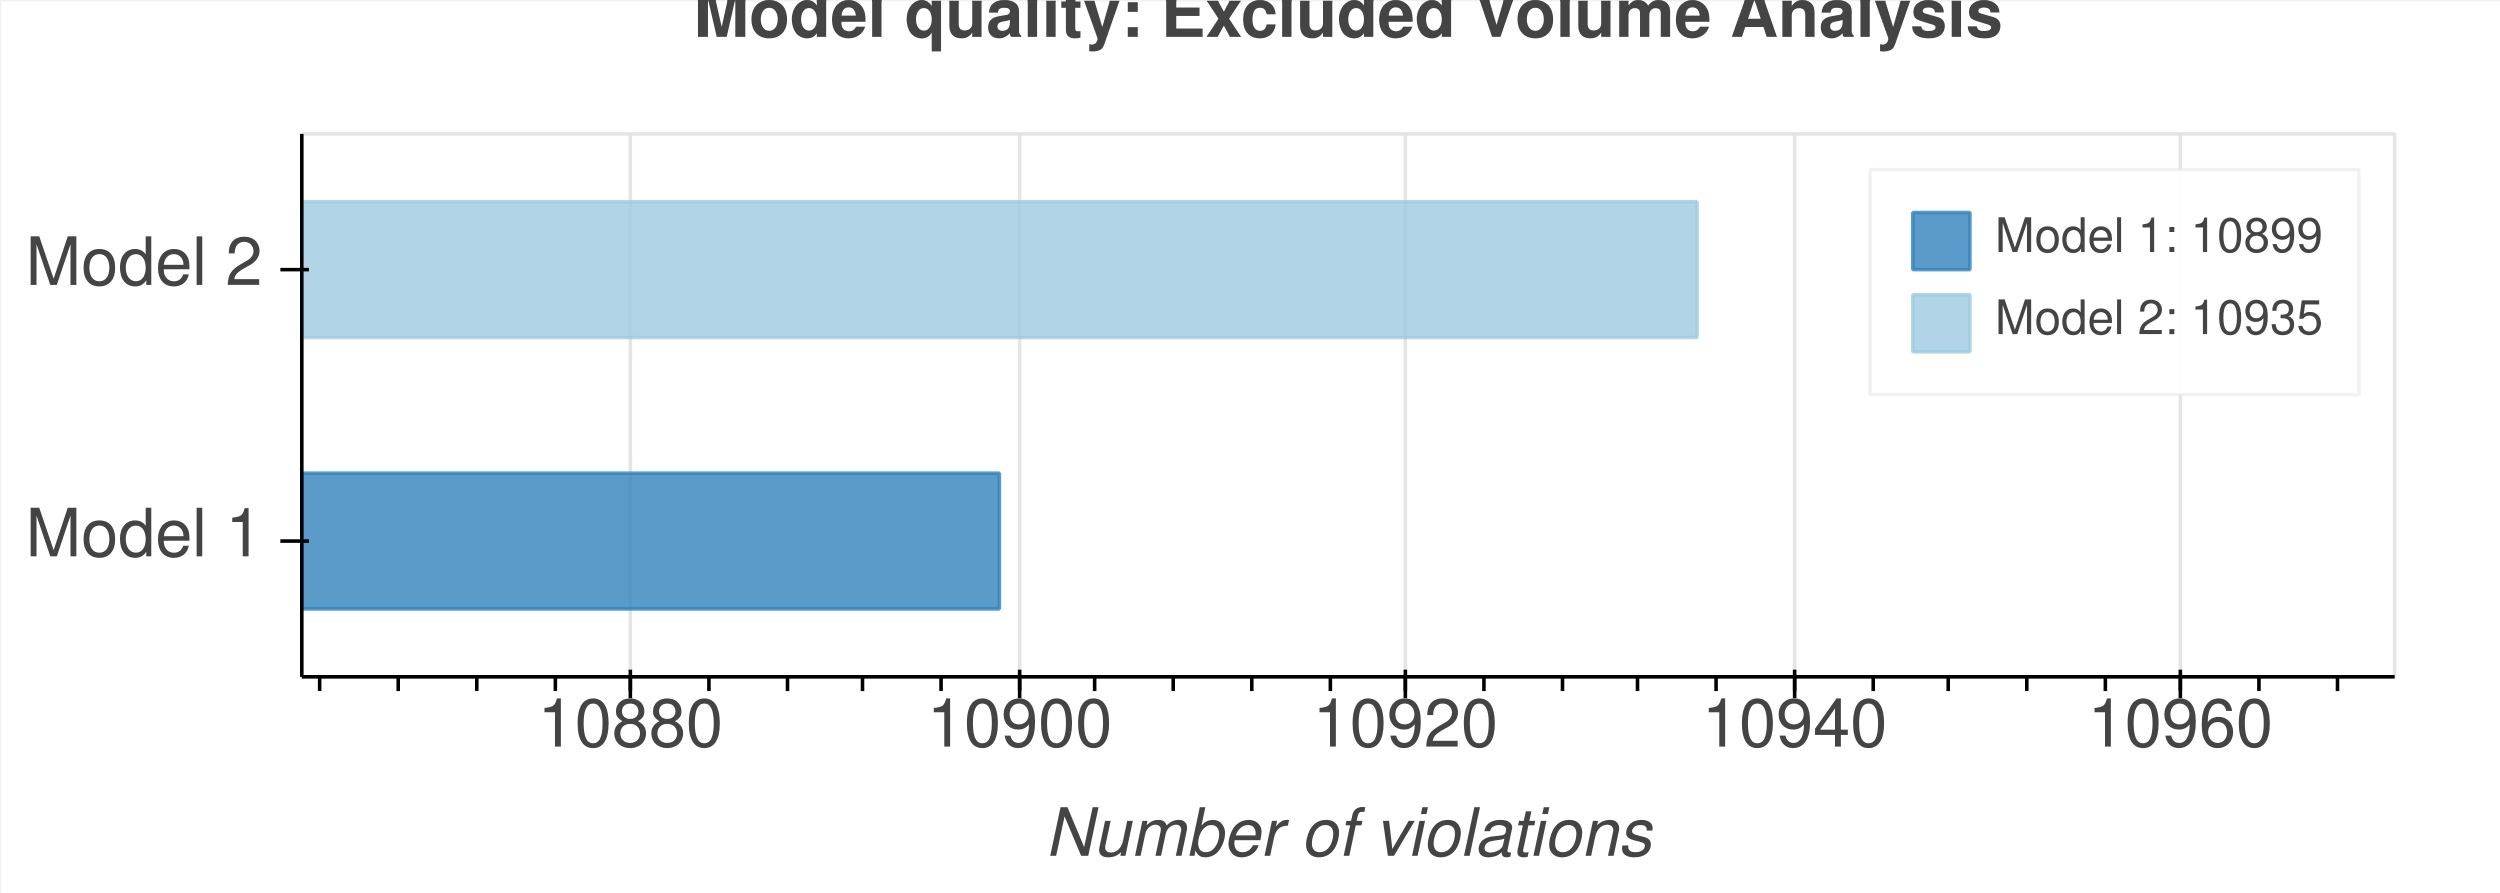
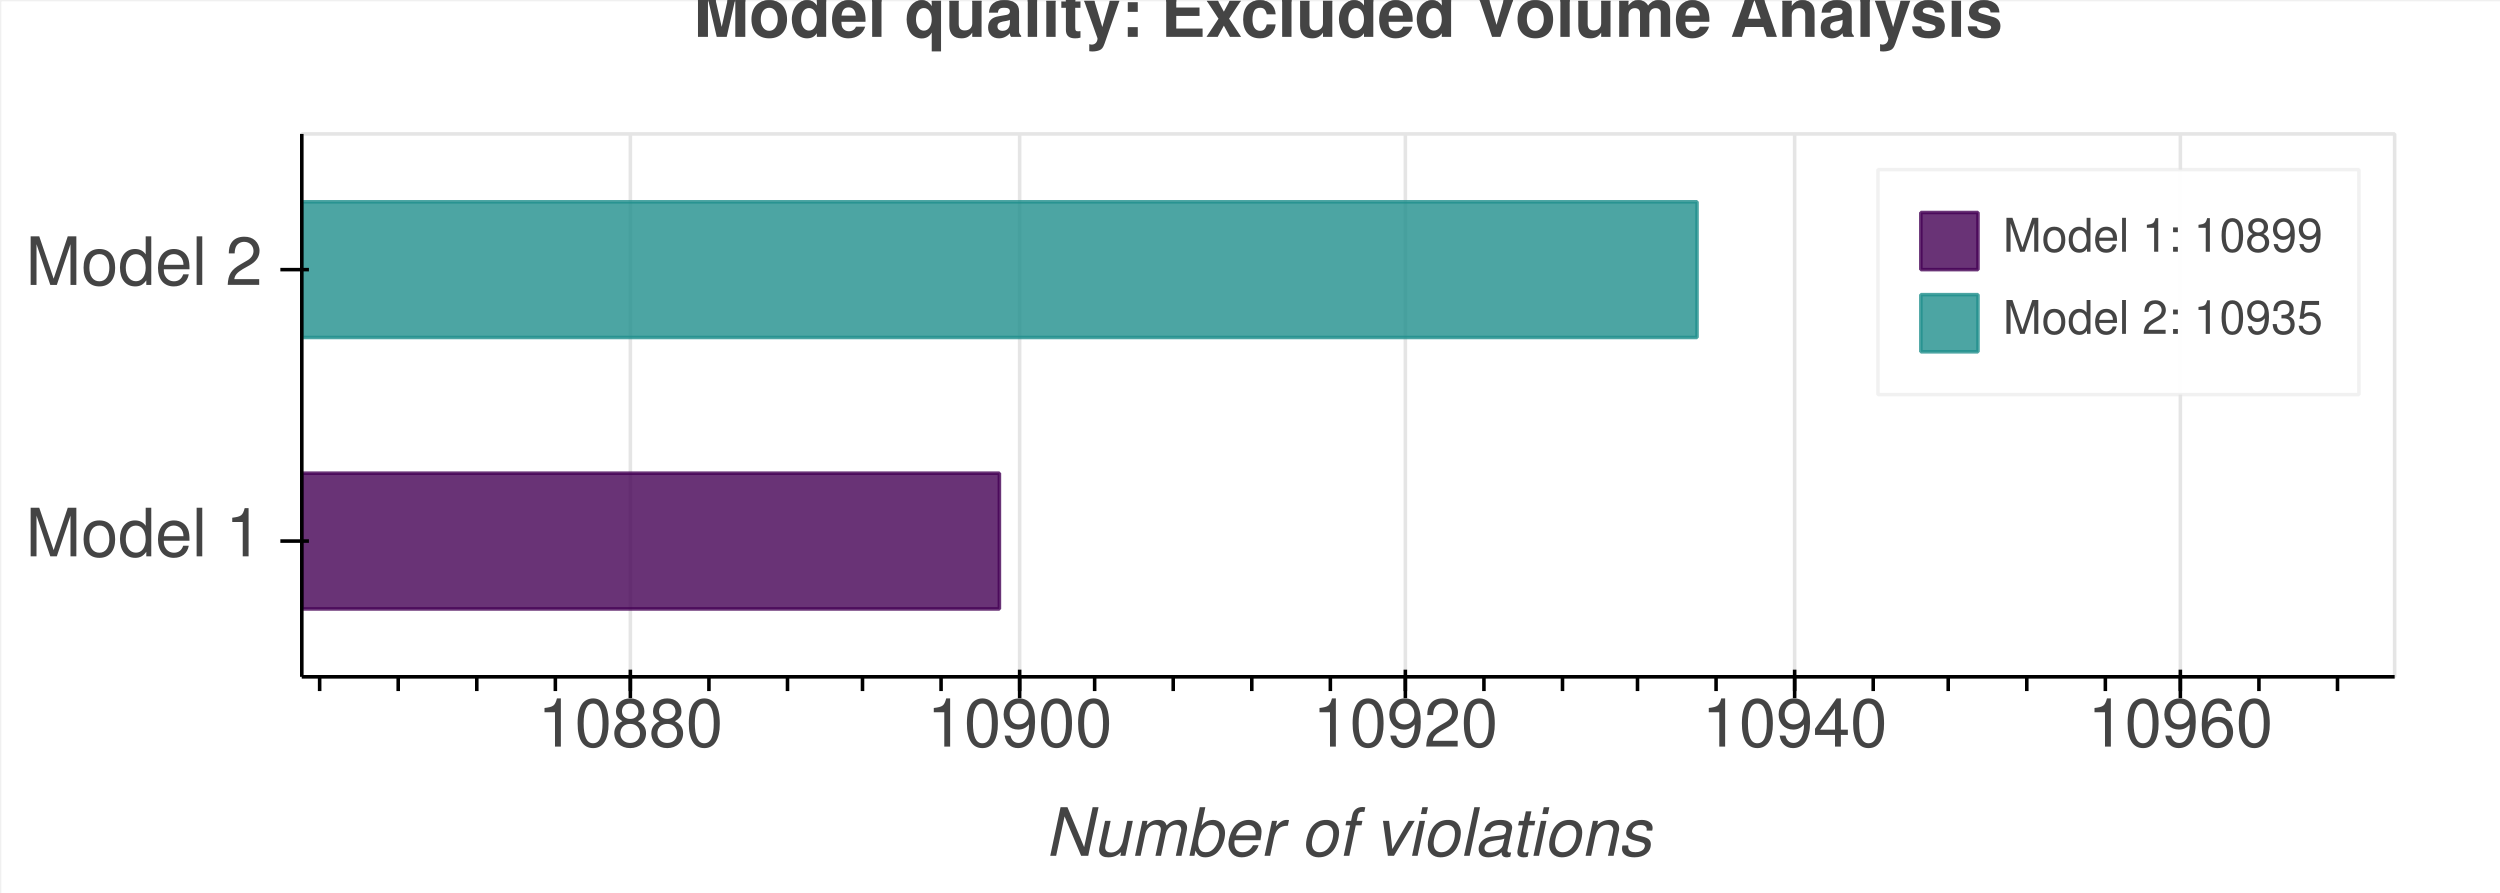
<svg xmlns="http://www.w3.org/2000/svg" version="1.1" width="700" height="250" style="width: 700px; height: 250px;">
  <defs>
-     <clipPath id="hyeHxhegztBw">
-       <path fill="none" stroke="none" d=" M 84 37 L 670 37 L 670 189 L 84 189 L 84 37 Z" />
-     </clipPath>
-     <clipPath id="AAXLTDCevFxM">
-       <path fill="none" stroke="none" d=" M 84 37 L 670 37 L 670 189 L 84 189 L 84 37 Z" />
-     </clipPath>
-     <clipPath id="FdQxNuSTZDtQ">
-       <path fill="none" stroke="none" d=" M 84 37 L 670 37 L 670 189 L 84 189 L 84 37 Z" />
-     </clipPath>
-     <clipPath id="bAqaynXJVPhc">
-       <path fill="none" stroke="none" d=" M 84 37 L 670 37 L 670 189 L 84 189 L 84 37 Z" />
-     </clipPath>
-     <clipPath id="oSIUVoiWrQaE">
-       <path fill="none" stroke="none" d=" M 84 37 L 670 37 L 670 189 L 84 189 L 84 37 Z" />
-     </clipPath>
-     <clipPath id="OntAeQHBSGoa">
-       <path fill="none" stroke="none" d=" M 84 37 L 670 37 L 670 189 L 84 189 L 84 37 Z" />
-     </clipPath>
-     <clipPath id="NlrVTOhoZsoC">
-       <path fill="none" stroke="none" d=" M 84 37 L 670 37 L 670 189 L 84 189 L 84 37 Z" />
-     </clipPath>
-     <clipPath id="wtUIMutfrXsr">
-       <path fill="none" stroke="none" d=" M 84 37 L 670 37 L 670 189 L 84 189 L 84 37 Z" />
-     </clipPath>
-     <clipPath id="natRsWkwdXnn">
-       <path fill="none" stroke="none" d=" M 84 37 L 670 37 L 670 189 L 84 189 L 84 37 Z" />
-     </clipPath>
-     <clipPath id="wpwsxnaSTipE">
+     <clipPath id="KHaWzqzIURyH">
+       <path fill="none" stroke="none" d=" M 84 37 L 670 37 L 670 189 L 84 189 L 84 37 Z" />
+     </clipPath>
+     <clipPath id="lktrTqCLWFip">
+       <path fill="none" stroke="none" d=" M 84 37 L 670 37 L 670 189 L 84 189 L 84 37 Z" />
+     </clipPath>
+     <clipPath id="yRNSSRfDfwdS">
+       <path fill="none" stroke="none" d=" M 84 37 L 670 37 L 670 189 L 84 189 L 84 37 Z" />
+     </clipPath>
+     <clipPath id="iJpLFfHktDXG">
+       <path fill="none" stroke="none" d=" M 84 37 L 670 37 L 670 189 L 84 189 L 84 37 Z" />
+     </clipPath>
+     <clipPath id="KsgTPDFmAneZ">
+       <path fill="none" stroke="none" d=" M 84 37 L 670 37 L 670 189 L 84 189 L 84 37 Z" />
+     </clipPath>
+     <clipPath id="LeHIVqBbTHzB">
+       <path fill="none" stroke="none" d=" M 84 37 L 670 37 L 670 189 L 84 189 L 84 37 Z" />
+     </clipPath>
+     <clipPath id="AWJXZHdVlBGP">
+       <path fill="none" stroke="none" d=" M 84 37 L 670 37 L 670 189 L 84 189 L 84 37 Z" />
+     </clipPath>
+     <clipPath id="TqNlsusDlABT">
+       <path fill="none" stroke="none" d=" M 84 37 L 670 37 L 670 189 L 84 189 L 84 37 Z" />
+     </clipPath>
+     <clipPath id="mFMtRHntFaWA">
+       <path fill="none" stroke="none" d=" M 84 37 L 670 37 L 670 189 L 84 189 L 84 37 Z" />
+     </clipPath>
+     <clipPath id="taKLsvPvWRQs">
      <path fill="none" stroke="none" d=" M 84 37 L 670 37 L 670 189 L 84 189 L 84 37 Z" />
    </clipPath>
  </defs>
  <g>
    <g transform="scale(1,1) translate(0.5,0.5)">
      <rect fill="#FFFFFF" stroke="none" x="0" y="0" width="700" height="250" />
      <rect fill="#ffffff" stroke="none" x="0" y="0" width="700" height="250" />
      <rect fill="#FFFFFF" stroke="none" x="84" y="37" width="586" height="152" />
      <rect fill="#ffffff" stroke="none" x="84" y="37" width="586" height="152" />
      <g>
        <rect fill="none" stroke="#e5e5e5" x="84" y="37" width="586" height="152" stroke-linejoin="bevel" stroke-miterlimit="10" />
      </g>
-       <g clip-path="url(#hyeHxhegztBw)">
+       <g clip-path="url(#KHaWzqzIURyH)">
        <g>
          <g>
            <path fill="none" stroke="#e5e5e5" paint-order="fill stroke markers" d=" M 176 189 L 176 37" stroke-linejoin="bevel" stroke-miterlimit="10" />
            <path fill="none" stroke="#e5e5e5" paint-order="fill stroke markers" d=" M 285 189 L 285 37" stroke-linejoin="bevel" stroke-miterlimit="10" />
            <path fill="none" stroke="#e5e5e5" paint-order="fill stroke markers" d=" M 393 189 L 393 37" stroke-linejoin="bevel" stroke-miterlimit="10" />
            <path fill="none" stroke="#e5e5e5" paint-order="fill stroke markers" d=" M 502 189 L 502 37" stroke-linejoin="bevel" stroke-miterlimit="10" />
            <path fill="none" stroke="#e5e5e5" paint-order="fill stroke markers" d=" M 610 189 L 610 37" stroke-linejoin="bevel" stroke-miterlimit="10" />
          </g>
        </g>
      </g>
-       <g clip-path="url(#AAXLTDCevFxM)">
+       <g clip-path="url(#lktrTqCLWFip)">
        <g>
          <g />
        </g>
      </g>
-       <g clip-path="url(#FdQxNuSTZDtQ)">
+       <g clip-path="url(#yRNSSRfDfwdS)">
        <g>
          <g>
            <path fill="none" stroke="none" />
-             <path fill="#3182bd" stroke="none" paint-order="stroke fill markers" d=" M 84 132 L 279.333 132 L 279.333 170 L 84 170 L 84 132 Z" fill-opacity="0.8" />
-             <path fill="none" stroke="#3182bd" paint-order="fill stroke markers" d=" M 84 132 L 279.333 132 L 279.333 170 L 84 170 L 84 132 Z" stroke-linejoin="bevel" stroke-miterlimit="10" stroke-opacity="0.8" />
-             <path fill="#9ecae1" stroke="none" paint-order="stroke fill markers" d=" M 84 56 L 474.667 56 L 474.667 94 L 84 94 L 84 56 Z" fill-opacity="0.8" />
-             <path fill="none" stroke="#9ecae1" paint-order="fill stroke markers" d=" M 84 56 L 474.667 56 L 474.667 94 L 84 94 L 84 56 Z" stroke-linejoin="bevel" stroke-miterlimit="10" stroke-opacity="0.8" />
-           </g>
-         </g>
-       </g>
-       <g clip-path="url(#bAqaynXJVPhc)">
+             <path fill="#440154" stroke="none" paint-order="stroke fill markers" d=" M 84 132 L 279.333 132 L 279.333 170 L 84 170 L 84 132 Z" fill-opacity="0.8" />
+             <path fill="none" stroke="#440154" paint-order="fill stroke markers" d=" M 84 132 L 279.333 132 L 279.333 170 L 84 170 L 84 132 Z" stroke-linejoin="bevel" stroke-miterlimit="10" stroke-opacity="0.8" />
+             <path fill="#208F8C" stroke="none" paint-order="stroke fill markers" d=" M 84 56 L 474.667 56 L 474.667 94 L 84 94 L 84 56 Z" fill-opacity="0.8" />
+             <path fill="none" stroke="#208F8C" paint-order="fill stroke markers" d=" M 84 56 L 474.667 56 L 474.667 94 L 84 94 L 84 56 Z" stroke-linejoin="bevel" stroke-miterlimit="10" stroke-opacity="0.8" />
+           </g>
+         </g>
+       </g>
+       <g clip-path="url(#iJpLFfHktDXG)">
        <g>
          <g />
          <g>
-             <path fill="#ffffff" stroke="#e5e5e5" paint-order="fill stroke markers" d=" M 523.083 47 L 660 47 L 660 110 L 523.083 110 L 523.083 47 Z" fill-opacity="0.95" stroke-linejoin="bevel" stroke-miterlimit="10" stroke-opacity="0.5" />
-             <text fill="#444444" stroke="none" font-family="helvetica" font-size="10pt" font-style="normal" font-weight="normal" text-decoration="normal" x="558.083" y="67" text-anchor="start" dominant-baseline="central">Model 1: 10899</text>
-             <rect fill="#3182bd" stroke="none" x="535.083" y="59" width="16" height="16" fill-opacity="0.8" />
-             <path fill="none" stroke="#3182bd" paint-order="fill stroke markers" d=" M 535.083 59 L 551.083 59 L 551.083 75 L 535.083 75 L 535.083 59 Z" stroke-linejoin="bevel" stroke-miterlimit="10" stroke-opacity="0.8" />
-             <text fill="#444444" stroke="none" font-family="helvetica" font-size="10pt" font-style="normal" font-weight="normal" text-decoration="normal" x="558.083" y="90" text-anchor="start" dominant-baseline="central">Model 2: 10935</text>
-             <rect fill="#9ecae1" stroke="none" x="535.083" y="82" width="16" height="16" fill-opacity="0.8" />
-             <path fill="none" stroke="#9ecae1" paint-order="fill stroke markers" d=" M 535.083 82 L 551.083 82 L 551.083 98 L 535.083 98 L 535.083 82 Z" stroke-linejoin="bevel" stroke-miterlimit="10" stroke-opacity="0.8" />
+             <path fill="#ffffff" stroke="#e5e5e5" paint-order="fill stroke markers" d=" M 525.333 47 L 660 47 L 660 110 L 525.333 110 L 525.333 47 Z" fill-opacity="0.95" stroke-linejoin="bevel" stroke-miterlimit="10" stroke-opacity="0.5" />
+             <text fill="#444444" stroke="none" font-family="helvetica" font-size="13px" font-style="normal" font-weight="normal" text-decoration="normal" x="560.333" y="67" text-anchor="start" dominant-baseline="central">Model 1: 10899</text>
+             <rect fill="#440154" stroke="none" x="537.333" y="59" width="16" height="16" fill-opacity="0.8" />
+             <path fill="none" stroke="#440154" paint-order="fill stroke markers" d=" M 537.333 59 L 553.333 59 L 553.333 75 L 537.333 75 L 537.333 59 Z" stroke-linejoin="bevel" stroke-miterlimit="10" stroke-opacity="0.8" />
+             <text fill="#444444" stroke="none" font-family="helvetica" font-size="13px" font-style="normal" font-weight="normal" text-decoration="normal" x="560.333" y="90" text-anchor="start" dominant-baseline="central">Model 2: 10935</text>
+             <rect fill="#208F8C" stroke="none" x="537.333" y="82" width="16" height="16" fill-opacity="0.8" />
+             <path fill="none" stroke="#208F8C" paint-order="fill stroke markers" d=" M 537.333 82 L 553.333 82 L 553.333 98 L 537.333 98 L 537.333 82 Z" stroke-linejoin="bevel" stroke-miterlimit="10" stroke-opacity="0.8" />
          </g>
        </g>
      </g>
      <g>
        <g fill="#444444">
          <path fill="" stroke="none" d="" />
          <g transform="translate(377,5)">
            <path fill="none" stroke="none" />
            <text fill="" stroke="none" font-family="helvetica" font-size="14pt" font-style="normal" font-weight="bold" text-decoration="normal" x="0" y="0" text-anchor="middle" dominant-baseline="text-before-edge">Model quality: Excluded Volume Analysis</text>
          </g>
        </g>
      </g>
      <g />
      <g>
        <g fill="#444444">
          <path fill="none" stroke="black" paint-order="fill stroke markers" d=" M 84 189 L 670 189" stroke-linejoin="bevel" stroke-miterlimit="10" />
          <path fill="none" stroke="black" paint-order="fill stroke markers" d=" M 176 195 L 176 187" stroke-linejoin="bevel" stroke-miterlimit="10" />
          <path fill="none" stroke="black" paint-order="fill stroke markers" d=" M 285 195 L 285 187" stroke-linejoin="bevel" stroke-miterlimit="10" />
          <path fill="none" stroke="black" paint-order="fill stroke markers" d=" M 393 195 L 393 187" stroke-linejoin="bevel" stroke-miterlimit="10" />
          <path fill="none" stroke="black" paint-order="fill stroke markers" d=" M 502 195 L 502 187" stroke-linejoin="bevel" stroke-miterlimit="10" />
          <path fill="none" stroke="black" paint-order="fill stroke markers" d=" M 610 195 L 610 187" stroke-linejoin="bevel" stroke-miterlimit="10" />
          <path fill="none" stroke="black" paint-order="fill stroke markers" d=" M 155 193 L 155 189" stroke-linejoin="bevel" stroke-miterlimit="10" />
          <path fill="none" stroke="black" paint-order="fill stroke markers" d=" M 133 193 L 133 189" stroke-linejoin="bevel" stroke-miterlimit="10" />
          <path fill="none" stroke="black" paint-order="fill stroke markers" d=" M 111 193 L 111 189" stroke-linejoin="bevel" stroke-miterlimit="10" />
          <path fill="none" stroke="black" paint-order="fill stroke markers" d=" M 89 193 L 89 189" stroke-linejoin="bevel" stroke-miterlimit="10" />
          <path fill="none" stroke="black" paint-order="fill stroke markers" d=" M 176 193 L 176 189" stroke-linejoin="bevel" stroke-miterlimit="10" />
          <path fill="none" stroke="black" paint-order="fill stroke markers" d=" M 198 193 L 198 189" stroke-linejoin="bevel" stroke-miterlimit="10" />
          <path fill="none" stroke="black" paint-order="fill stroke markers" d=" M 220 193 L 220 189" stroke-linejoin="bevel" stroke-miterlimit="10" />
          <path fill="none" stroke="black" paint-order="fill stroke markers" d=" M 241 193 L 241 189" stroke-linejoin="bevel" stroke-miterlimit="10" />
          <path fill="none" stroke="black" paint-order="fill stroke markers" d=" M 263 193 L 263 189" stroke-linejoin="bevel" stroke-miterlimit="10" />
          <path fill="none" stroke="black" paint-order="fill stroke markers" d=" M 285 193 L 285 189" stroke-linejoin="bevel" stroke-miterlimit="10" />
          <path fill="none" stroke="black" paint-order="fill stroke markers" d=" M 306 193 L 306 189" stroke-linejoin="bevel" stroke-miterlimit="10" />
          <path fill="none" stroke="black" paint-order="fill stroke markers" d=" M 328 193 L 328 189" stroke-linejoin="bevel" stroke-miterlimit="10" />
          <path fill="none" stroke="black" paint-order="fill stroke markers" d=" M 350 193 L 350 189" stroke-linejoin="bevel" stroke-miterlimit="10" />
          <path fill="none" stroke="black" paint-order="fill stroke markers" d=" M 372 193 L 372 189" stroke-linejoin="bevel" stroke-miterlimit="10" />
          <path fill="none" stroke="black" paint-order="fill stroke markers" d=" M 393 193 L 393 189" stroke-linejoin="bevel" stroke-miterlimit="10" />
          <path fill="none" stroke="black" paint-order="fill stroke markers" d=" M 415 193 L 415 189" stroke-linejoin="bevel" stroke-miterlimit="10" />
          <path fill="none" stroke="black" paint-order="fill stroke markers" d=" M 437 193 L 437 189" stroke-linejoin="bevel" stroke-miterlimit="10" />
          <path fill="none" stroke="black" paint-order="fill stroke markers" d=" M 458 193 L 458 189" stroke-linejoin="bevel" stroke-miterlimit="10" />
          <path fill="none" stroke="black" paint-order="fill stroke markers" d=" M 480 193 L 480 189" stroke-linejoin="bevel" stroke-miterlimit="10" />
          <path fill="none" stroke="black" paint-order="fill stroke markers" d=" M 502 193 L 502 189" stroke-linejoin="bevel" stroke-miterlimit="10" />
          <path fill="none" stroke="black" paint-order="fill stroke markers" d=" M 524 193 L 524 189" stroke-linejoin="bevel" stroke-miterlimit="10" />
          <path fill="none" stroke="black" paint-order="fill stroke markers" d=" M 545 193 L 545 189" stroke-linejoin="bevel" stroke-miterlimit="10" />
          <path fill="none" stroke="black" paint-order="fill stroke markers" d=" M 567 193 L 567 189" stroke-linejoin="bevel" stroke-miterlimit="10" />
          <path fill="none" stroke="black" paint-order="fill stroke markers" d=" M 589 193 L 589 189" stroke-linejoin="bevel" stroke-miterlimit="10" />
          <path fill="none" stroke="black" paint-order="fill stroke markers" d=" M 610 193 L 610 189" stroke-linejoin="bevel" stroke-miterlimit="10" />
          <path fill="none" stroke="black" paint-order="fill stroke markers" d=" M 632 193 L 632 189" stroke-linejoin="bevel" stroke-miterlimit="10" />
          <path fill="" stroke="black" paint-order="fill stroke markers" d=" M 654 193 L 654 189" stroke-linejoin="bevel" stroke-miterlimit="10" />
          <g transform="translate(176,200) rotate(0,0,0)">
            <text fill="" stroke="none" font-family="helvetica" font-size="14pt" font-style="normal" font-weight="normal" text-decoration="normal" x="0" y="0" text-anchor="middle" dominant-baseline="hanging">10880</text>
            <g transform="rotate(0,0,0) translate(-176,-200) translate(285,200) rotate(0,0,0)">
              <text fill="" stroke="none" font-family="helvetica" font-size="14pt" font-style="normal" font-weight="normal" text-decoration="normal" x="0" y="0" text-anchor="middle" dominant-baseline="hanging">10900</text>
              <g transform="rotate(0,0,0) translate(-285,-200) translate(393,200) rotate(0,0,0)">
                <text fill="" stroke="none" font-family="helvetica" font-size="14pt" font-style="normal" font-weight="normal" text-decoration="normal" x="0" y="0" text-anchor="middle" dominant-baseline="hanging">10920</text>
                <g transform="rotate(0,0,0) translate(-393,-200) translate(502,200) rotate(0,0,0)">
                  <text fill="" stroke="none" font-family="helvetica" font-size="14pt" font-style="normal" font-weight="normal" text-decoration="normal" x="0" y="0" text-anchor="middle" dominant-baseline="hanging">10940</text>
                  <g transform="rotate(0,0,0) translate(-502,-200) translate(610,200) rotate(0,0,0)">
                    <text fill="" stroke="none" font-family="helvetica" font-size="14pt" font-style="normal" font-weight="normal" text-decoration="normal" x="0" y="0" text-anchor="middle" dominant-baseline="hanging">10960</text>
                    <g transform="rotate(0,0,0) translate(-610,-200) translate(377,227) rotate(0,0,0)">
                      <text fill="" stroke="none" font-family="helvetica" font-size="14pt" font-style="italic" font-weight="normal" text-decoration="normal" x="0" y="0" text-anchor="middle" dominant-baseline="hanging">Number of violations</text>
                      <g transform="rotate(0,0,0) translate(-377,-227)" />
                    </g>
                  </g>
                </g>
              </g>
            </g>
          </g>
        </g>
      </g>
      <g>
        <g fill="#444444">
          <path fill="none" stroke="black" paint-order="fill stroke markers" d=" M 84 189 L 84 37" stroke-linejoin="bevel" stroke-miterlimit="10" />
          <path fill="none" stroke="black" paint-order="fill stroke markers" d=" M 78 151 L 86 151" stroke-linejoin="bevel" stroke-miterlimit="10" />
          <path fill="" stroke="black" paint-order="fill stroke markers" d=" M 78 75 L 86 75" stroke-linejoin="bevel" stroke-miterlimit="10" />
          <g transform="translate(73,151) rotate(0,0,0)">
            <text fill="" stroke="none" font-family="helvetica" font-size="14pt" font-style="normal" font-weight="normal" text-decoration="normal" x="0" y="0" text-anchor="end" dominant-baseline="central">Model 1</text>
            <g transform="rotate(0,0,0) translate(-73,-151) translate(73,75) rotate(0,0,0)">
              <text fill="" stroke="none" font-family="helvetica" font-size="14pt" font-style="normal" font-weight="normal" text-decoration="normal" x="0" y="0" text-anchor="end" dominant-baseline="central">Model 2</text>
              <g transform="rotate(0,0,0) translate(-73,-75)" />
            </g>
          </g>
        </g>
      </g>
-       <g clip-path="url(#oSIUVoiWrQaE)">
+       <g clip-path="url(#KsgTPDFmAneZ)">
        <g />
      </g>
    </g>
    <g transform="scale(1,1) translate(0.5,0.5)">
      <rect fill="#FFFFFF" stroke="none" x="0" y="0" width="700" height="250" />
      <rect fill="#ffffff" stroke="none" x="0" y="0" width="700" height="250" />
      <rect fill="#FFFFFF" stroke="none" x="84" y="37" width="586" height="152" />
      <rect fill="#ffffff" stroke="none" x="84" y="37" width="586" height="152" />
      <g>
        <rect fill="none" stroke="#e5e5e5" x="84" y="37" width="586" height="152" stroke-linejoin="bevel" stroke-miterlimit="10" />
      </g>
-       <g clip-path="url(#OntAeQHBSGoa)">
+       <g clip-path="url(#LeHIVqBbTHzB)">
        <g>
          <g>
            <path fill="none" stroke="#e5e5e5" paint-order="fill stroke markers" d=" M 176 189 L 176 37" stroke-linejoin="bevel" stroke-miterlimit="10" />
            <path fill="none" stroke="#e5e5e5" paint-order="fill stroke markers" d=" M 285 189 L 285 37" stroke-linejoin="bevel" stroke-miterlimit="10" />
            <path fill="none" stroke="#e5e5e5" paint-order="fill stroke markers" d=" M 393 189 L 393 37" stroke-linejoin="bevel" stroke-miterlimit="10" />
            <path fill="none" stroke="#e5e5e5" paint-order="fill stroke markers" d=" M 502 189 L 502 37" stroke-linejoin="bevel" stroke-miterlimit="10" />
            <path fill="none" stroke="#e5e5e5" paint-order="fill stroke markers" d=" M 610 189 L 610 37" stroke-linejoin="bevel" stroke-miterlimit="10" />
          </g>
        </g>
      </g>
-       <g clip-path="url(#NlrVTOhoZsoC)">
+       <g clip-path="url(#AWJXZHdVlBGP)">
        <g>
          <g />
        </g>
      </g>
-       <g clip-path="url(#wtUIMutfrXsr)">
+       <g clip-path="url(#TqNlsusDlABT)">
        <g>
          <g>
            <path fill="none" stroke="none" />
-             <path fill="#3182bd" stroke="none" paint-order="stroke fill markers" d=" M 84 132 L 279.333 132 L 279.333 170 L 84 170 L 84 132 Z" fill-opacity="0.8" />
-             <path fill="none" stroke="#3182bd" paint-order="fill stroke markers" d=" M 84 132 L 279.333 132 L 279.333 170 L 84 170 L 84 132 Z" stroke-linejoin="bevel" stroke-miterlimit="10" stroke-opacity="0.8" />
-             <path fill="#9ecae1" stroke="none" paint-order="stroke fill markers" d=" M 84 56 L 474.667 56 L 474.667 94 L 84 94 L 84 56 Z" fill-opacity="0.8" />
-             <path fill="none" stroke="#9ecae1" paint-order="fill stroke markers" d=" M 84 56 L 474.667 56 L 474.667 94 L 84 94 L 84 56 Z" stroke-linejoin="bevel" stroke-miterlimit="10" stroke-opacity="0.8" />
-           </g>
-         </g>
-       </g>
-       <g clip-path="url(#natRsWkwdXnn)">
+             <path fill="#440154" stroke="none" paint-order="stroke fill markers" d=" M 84 132 L 279.333 132 L 279.333 170 L 84 170 L 84 132 Z" fill-opacity="0.8" />
+             <path fill="none" stroke="#440154" paint-order="fill stroke markers" d=" M 84 132 L 279.333 132 L 279.333 170 L 84 170 L 84 132 Z" stroke-linejoin="bevel" stroke-miterlimit="10" stroke-opacity="0.8" />
+             <path fill="#208F8C" stroke="none" paint-order="stroke fill markers" d=" M 84 56 L 474.667 56 L 474.667 94 L 84 94 L 84 56 Z" fill-opacity="0.8" />
+             <path fill="none" stroke="#208F8C" paint-order="fill stroke markers" d=" M 84 56 L 474.667 56 L 474.667 94 L 84 94 L 84 56 Z" stroke-linejoin="bevel" stroke-miterlimit="10" stroke-opacity="0.8" />
+           </g>
+         </g>
+       </g>
+       <g clip-path="url(#mFMtRHntFaWA)">
        <g>
          <g />
          <g>
-             <path fill="#ffffff" stroke="#e5e5e5" paint-order="fill stroke markers" d=" M 523.083 47 L 660 47 L 660 110 L 523.083 110 L 523.083 47 Z" fill-opacity="0.95" stroke-linejoin="bevel" stroke-miterlimit="10" stroke-opacity="0.5" />
-             <text fill="#444444" stroke="none" font-family="helvetica" font-size="10pt" font-style="normal" font-weight="normal" text-decoration="normal" x="558.083" y="67" text-anchor="start" dominant-baseline="central">Model 1: 10899</text>
-             <rect fill="#3182bd" stroke="none" x="535.083" y="59" width="16" height="16" fill-opacity="0.8" />
-             <path fill="none" stroke="#3182bd" paint-order="fill stroke markers" d=" M 535.083 59 L 551.083 59 L 551.083 75 L 535.083 75 L 535.083 59 Z" stroke-linejoin="bevel" stroke-miterlimit="10" stroke-opacity="0.8" />
-             <text fill="#444444" stroke="none" font-family="helvetica" font-size="10pt" font-style="normal" font-weight="normal" text-decoration="normal" x="558.083" y="90" text-anchor="start" dominant-baseline="central">Model 2: 10935</text>
-             <rect fill="#9ecae1" stroke="none" x="535.083" y="82" width="16" height="16" fill-opacity="0.8" />
-             <path fill="none" stroke="#9ecae1" paint-order="fill stroke markers" d=" M 535.083 82 L 551.083 82 L 551.083 98 L 535.083 98 L 535.083 82 Z" stroke-linejoin="bevel" stroke-miterlimit="10" stroke-opacity="0.8" />
+             <path fill="#ffffff" stroke="#e5e5e5" paint-order="fill stroke markers" d=" M 525.333 47 L 660 47 L 660 110 L 525.333 110 L 525.333 47 Z" fill-opacity="0.95" stroke-linejoin="bevel" stroke-miterlimit="10" stroke-opacity="0.5" />
+             <text fill="#444444" stroke="none" font-family="helvetica" font-size="13px" font-style="normal" font-weight="normal" text-decoration="normal" x="560.333" y="67" text-anchor="start" dominant-baseline="central">Model 1: 10899</text>
+             <rect fill="#440154" stroke="none" x="537.333" y="59" width="16" height="16" fill-opacity="0.8" />
+             <path fill="none" stroke="#440154" paint-order="fill stroke markers" d=" M 537.333 59 L 553.333 59 L 553.333 75 L 537.333 75 L 537.333 59 Z" stroke-linejoin="bevel" stroke-miterlimit="10" stroke-opacity="0.8" />
+             <text fill="#444444" stroke="none" font-family="helvetica" font-size="13px" font-style="normal" font-weight="normal" text-decoration="normal" x="560.333" y="90" text-anchor="start" dominant-baseline="central">Model 2: 10935</text>
+             <rect fill="#208F8C" stroke="none" x="537.333" y="82" width="16" height="16" fill-opacity="0.8" />
+             <path fill="none" stroke="#208F8C" paint-order="fill stroke markers" d=" M 537.333 82 L 553.333 82 L 553.333 98 L 537.333 98 L 537.333 82 Z" stroke-linejoin="bevel" stroke-miterlimit="10" stroke-opacity="0.8" />
          </g>
        </g>
      </g>
      <g>
        <g fill="#444444">
          <path fill="" stroke="none" d="" />
          <g transform="translate(377,5)">
            <path fill="none" stroke="none" />
            <text fill="" stroke="none" font-family="helvetica" font-size="14pt" font-style="normal" font-weight="bold" text-decoration="normal" x="0" y="0" text-anchor="middle" dominant-baseline="text-before-edge">Model quality: Excluded Volume Analysis</text>
          </g>
        </g>
      </g>
      <g />
      <g>
        <g fill="#444444">
          <path fill="none" stroke="black" paint-order="fill stroke markers" d=" M 84 189 L 670 189" stroke-linejoin="bevel" stroke-miterlimit="10" />
          <path fill="none" stroke="black" paint-order="fill stroke markers" d=" M 176 195 L 176 187" stroke-linejoin="bevel" stroke-miterlimit="10" />
          <path fill="none" stroke="black" paint-order="fill stroke markers" d=" M 285 195 L 285 187" stroke-linejoin="bevel" stroke-miterlimit="10" />
          <path fill="none" stroke="black" paint-order="fill stroke markers" d=" M 393 195 L 393 187" stroke-linejoin="bevel" stroke-miterlimit="10" />
          <path fill="none" stroke="black" paint-order="fill stroke markers" d=" M 502 195 L 502 187" stroke-linejoin="bevel" stroke-miterlimit="10" />
          <path fill="none" stroke="black" paint-order="fill stroke markers" d=" M 610 195 L 610 187" stroke-linejoin="bevel" stroke-miterlimit="10" />
          <path fill="none" stroke="black" paint-order="fill stroke markers" d=" M 155 193 L 155 189" stroke-linejoin="bevel" stroke-miterlimit="10" />
          <path fill="none" stroke="black" paint-order="fill stroke markers" d=" M 133 193 L 133 189" stroke-linejoin="bevel" stroke-miterlimit="10" />
          <path fill="none" stroke="black" paint-order="fill stroke markers" d=" M 111 193 L 111 189" stroke-linejoin="bevel" stroke-miterlimit="10" />
          <path fill="none" stroke="black" paint-order="fill stroke markers" d=" M 89 193 L 89 189" stroke-linejoin="bevel" stroke-miterlimit="10" />
          <path fill="none" stroke="black" paint-order="fill stroke markers" d=" M 176 193 L 176 189" stroke-linejoin="bevel" stroke-miterlimit="10" />
          <path fill="none" stroke="black" paint-order="fill stroke markers" d=" M 198 193 L 198 189" stroke-linejoin="bevel" stroke-miterlimit="10" />
          <path fill="none" stroke="black" paint-order="fill stroke markers" d=" M 220 193 L 220 189" stroke-linejoin="bevel" stroke-miterlimit="10" />
          <path fill="none" stroke="black" paint-order="fill stroke markers" d=" M 241 193 L 241 189" stroke-linejoin="bevel" stroke-miterlimit="10" />
          <path fill="none" stroke="black" paint-order="fill stroke markers" d=" M 263 193 L 263 189" stroke-linejoin="bevel" stroke-miterlimit="10" />
          <path fill="none" stroke="black" paint-order="fill stroke markers" d=" M 285 193 L 285 189" stroke-linejoin="bevel" stroke-miterlimit="10" />
          <path fill="none" stroke="black" paint-order="fill stroke markers" d=" M 306 193 L 306 189" stroke-linejoin="bevel" stroke-miterlimit="10" />
          <path fill="none" stroke="black" paint-order="fill stroke markers" d=" M 328 193 L 328 189" stroke-linejoin="bevel" stroke-miterlimit="10" />
          <path fill="none" stroke="black" paint-order="fill stroke markers" d=" M 350 193 L 350 189" stroke-linejoin="bevel" stroke-miterlimit="10" />
          <path fill="none" stroke="black" paint-order="fill stroke markers" d=" M 372 193 L 372 189" stroke-linejoin="bevel" stroke-miterlimit="10" />
          <path fill="none" stroke="black" paint-order="fill stroke markers" d=" M 393 193 L 393 189" stroke-linejoin="bevel" stroke-miterlimit="10" />
          <path fill="none" stroke="black" paint-order="fill stroke markers" d=" M 415 193 L 415 189" stroke-linejoin="bevel" stroke-miterlimit="10" />
          <path fill="none" stroke="black" paint-order="fill stroke markers" d=" M 437 193 L 437 189" stroke-linejoin="bevel" stroke-miterlimit="10" />
          <path fill="none" stroke="black" paint-order="fill stroke markers" d=" M 458 193 L 458 189" stroke-linejoin="bevel" stroke-miterlimit="10" />
          <path fill="none" stroke="black" paint-order="fill stroke markers" d=" M 480 193 L 480 189" stroke-linejoin="bevel" stroke-miterlimit="10" />
          <path fill="none" stroke="black" paint-order="fill stroke markers" d=" M 502 193 L 502 189" stroke-linejoin="bevel" stroke-miterlimit="10" />
          <path fill="none" stroke="black" paint-order="fill stroke markers" d=" M 524 193 L 524 189" stroke-linejoin="bevel" stroke-miterlimit="10" />
          <path fill="none" stroke="black" paint-order="fill stroke markers" d=" M 545 193 L 545 189" stroke-linejoin="bevel" stroke-miterlimit="10" />
          <path fill="none" stroke="black" paint-order="fill stroke markers" d=" M 567 193 L 567 189" stroke-linejoin="bevel" stroke-miterlimit="10" />
          <path fill="none" stroke="black" paint-order="fill stroke markers" d=" M 589 193 L 589 189" stroke-linejoin="bevel" stroke-miterlimit="10" />
          <path fill="none" stroke="black" paint-order="fill stroke markers" d=" M 610 193 L 610 189" stroke-linejoin="bevel" stroke-miterlimit="10" />
          <path fill="none" stroke="black" paint-order="fill stroke markers" d=" M 632 193 L 632 189" stroke-linejoin="bevel" stroke-miterlimit="10" />
          <path fill="" stroke="black" paint-order="fill stroke markers" d=" M 654 193 L 654 189" stroke-linejoin="bevel" stroke-miterlimit="10" />
          <g transform="translate(176,200) rotate(0,0,0)">
            <text fill="" stroke="none" font-family="helvetica" font-size="14pt" font-style="normal" font-weight="normal" text-decoration="normal" x="0" y="0" text-anchor="middle" dominant-baseline="hanging">10880</text>
            <g transform="rotate(0,0,0) translate(-176,-200) translate(285,200) rotate(0,0,0)">
              <text fill="" stroke="none" font-family="helvetica" font-size="14pt" font-style="normal" font-weight="normal" text-decoration="normal" x="0" y="0" text-anchor="middle" dominant-baseline="hanging">10900</text>
              <g transform="rotate(0,0,0) translate(-285,-200) translate(393,200) rotate(0,0,0)">
                <text fill="" stroke="none" font-family="helvetica" font-size="14pt" font-style="normal" font-weight="normal" text-decoration="normal" x="0" y="0" text-anchor="middle" dominant-baseline="hanging">10920</text>
                <g transform="rotate(0,0,0) translate(-393,-200) translate(502,200) rotate(0,0,0)">
                  <text fill="" stroke="none" font-family="helvetica" font-size="14pt" font-style="normal" font-weight="normal" text-decoration="normal" x="0" y="0" text-anchor="middle" dominant-baseline="hanging">10940</text>
                  <g transform="rotate(0,0,0) translate(-502,-200) translate(610,200) rotate(0,0,0)">
                    <text fill="" stroke="none" font-family="helvetica" font-size="14pt" font-style="normal" font-weight="normal" text-decoration="normal" x="0" y="0" text-anchor="middle" dominant-baseline="hanging">10960</text>
                    <g transform="rotate(0,0,0) translate(-610,-200) translate(377,227) rotate(0,0,0)">
                      <text fill="" stroke="none" font-family="helvetica" font-size="14pt" font-style="italic" font-weight="normal" text-decoration="normal" x="0" y="0" text-anchor="middle" dominant-baseline="hanging">Number of violations</text>
                      <g transform="rotate(0,0,0) translate(-377,-227)" />
                    </g>
                  </g>
                </g>
              </g>
            </g>
          </g>
        </g>
      </g>
      <g>
        <g fill="#444444">
          <path fill="none" stroke="black" paint-order="fill stroke markers" d=" M 84 189 L 84 37" stroke-linejoin="bevel" stroke-miterlimit="10" />
          <path fill="none" stroke="black" paint-order="fill stroke markers" d=" M 78 151 L 86 151" stroke-linejoin="bevel" stroke-miterlimit="10" />
          <path fill="" stroke="black" paint-order="fill stroke markers" d=" M 78 75 L 86 75" stroke-linejoin="bevel" stroke-miterlimit="10" />
          <g transform="translate(73,151) rotate(0,0,0)">
            <text fill="" stroke="none" font-family="helvetica" font-size="14pt" font-style="normal" font-weight="normal" text-decoration="normal" x="0" y="0" text-anchor="end" dominant-baseline="central">Model 1</text>
            <g transform="rotate(0,0,0) translate(-73,-151) translate(73,75) rotate(0,0,0)">
              <text fill="" stroke="none" font-family="helvetica" font-size="14pt" font-style="normal" font-weight="normal" text-decoration="normal" x="0" y="0" text-anchor="end" dominant-baseline="central">Model 2</text>
              <g transform="rotate(0,0,0) translate(-73,-75)" />
            </g>
          </g>
        </g>
      </g>
-       <g clip-path="url(#wpwsxnaSTipE)">
+       <g clip-path="url(#taKLsvPvWRQs)">
        <g />
      </g>
    </g>
  </g>
</svg>
